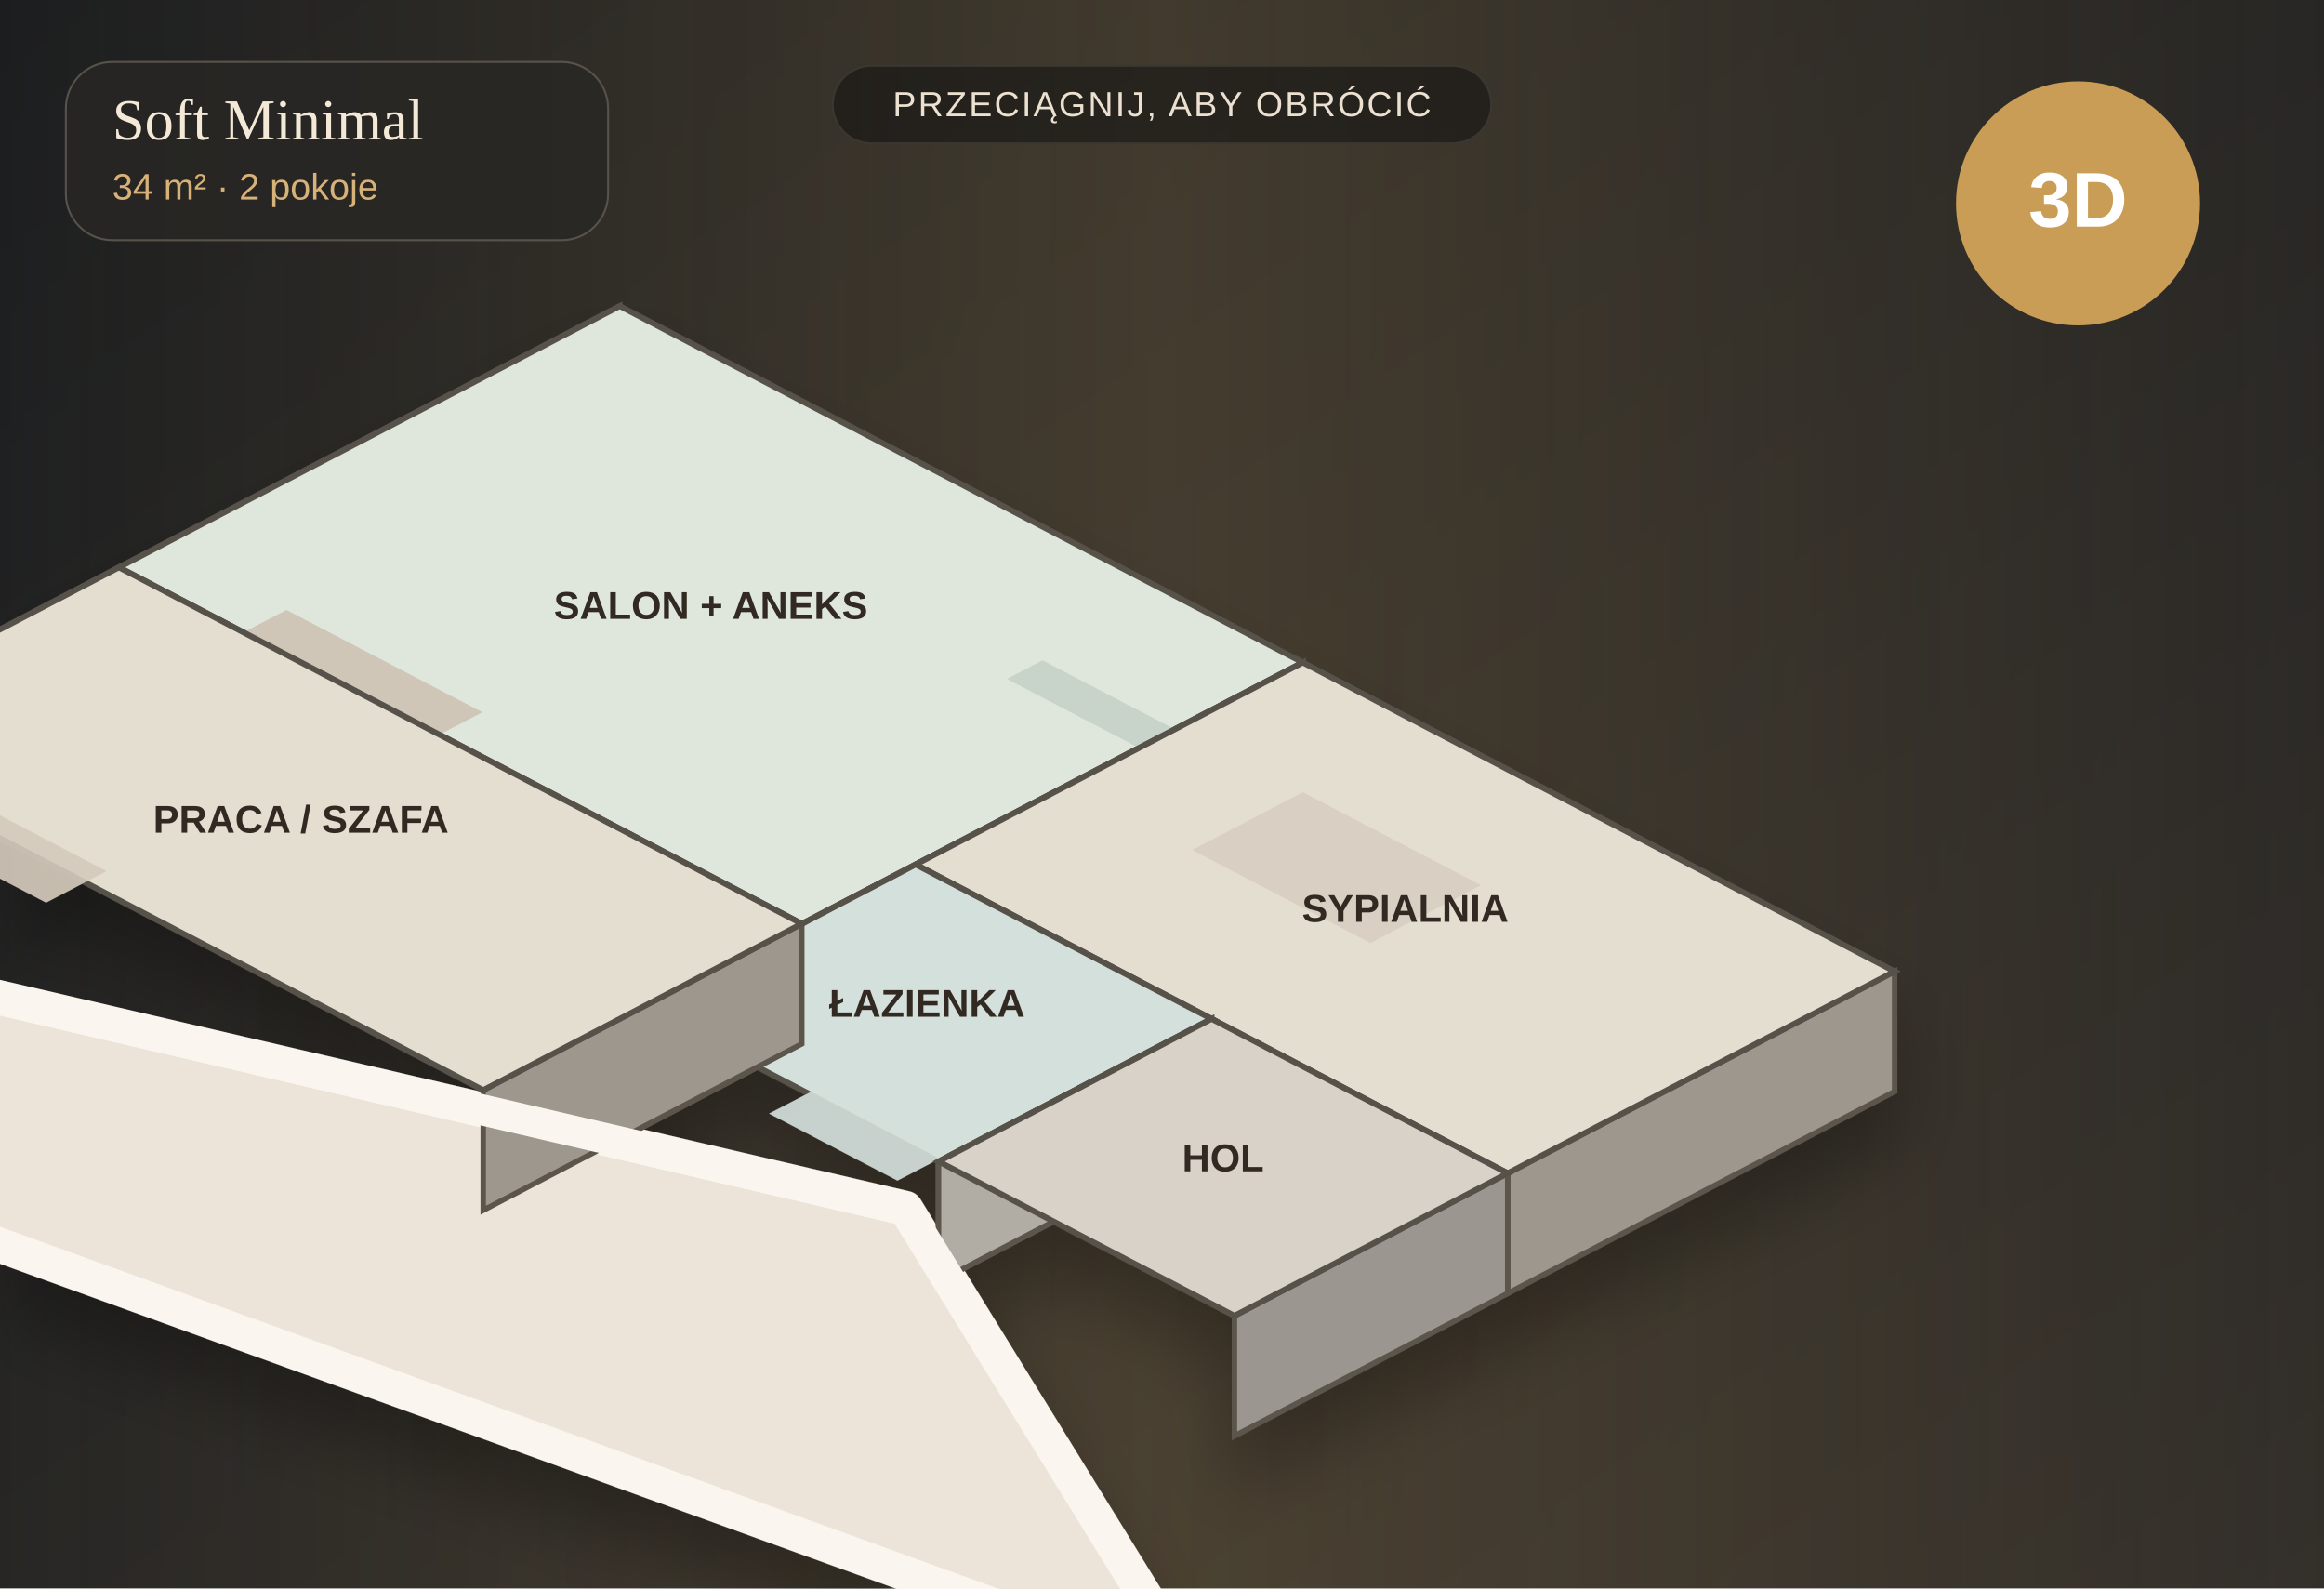
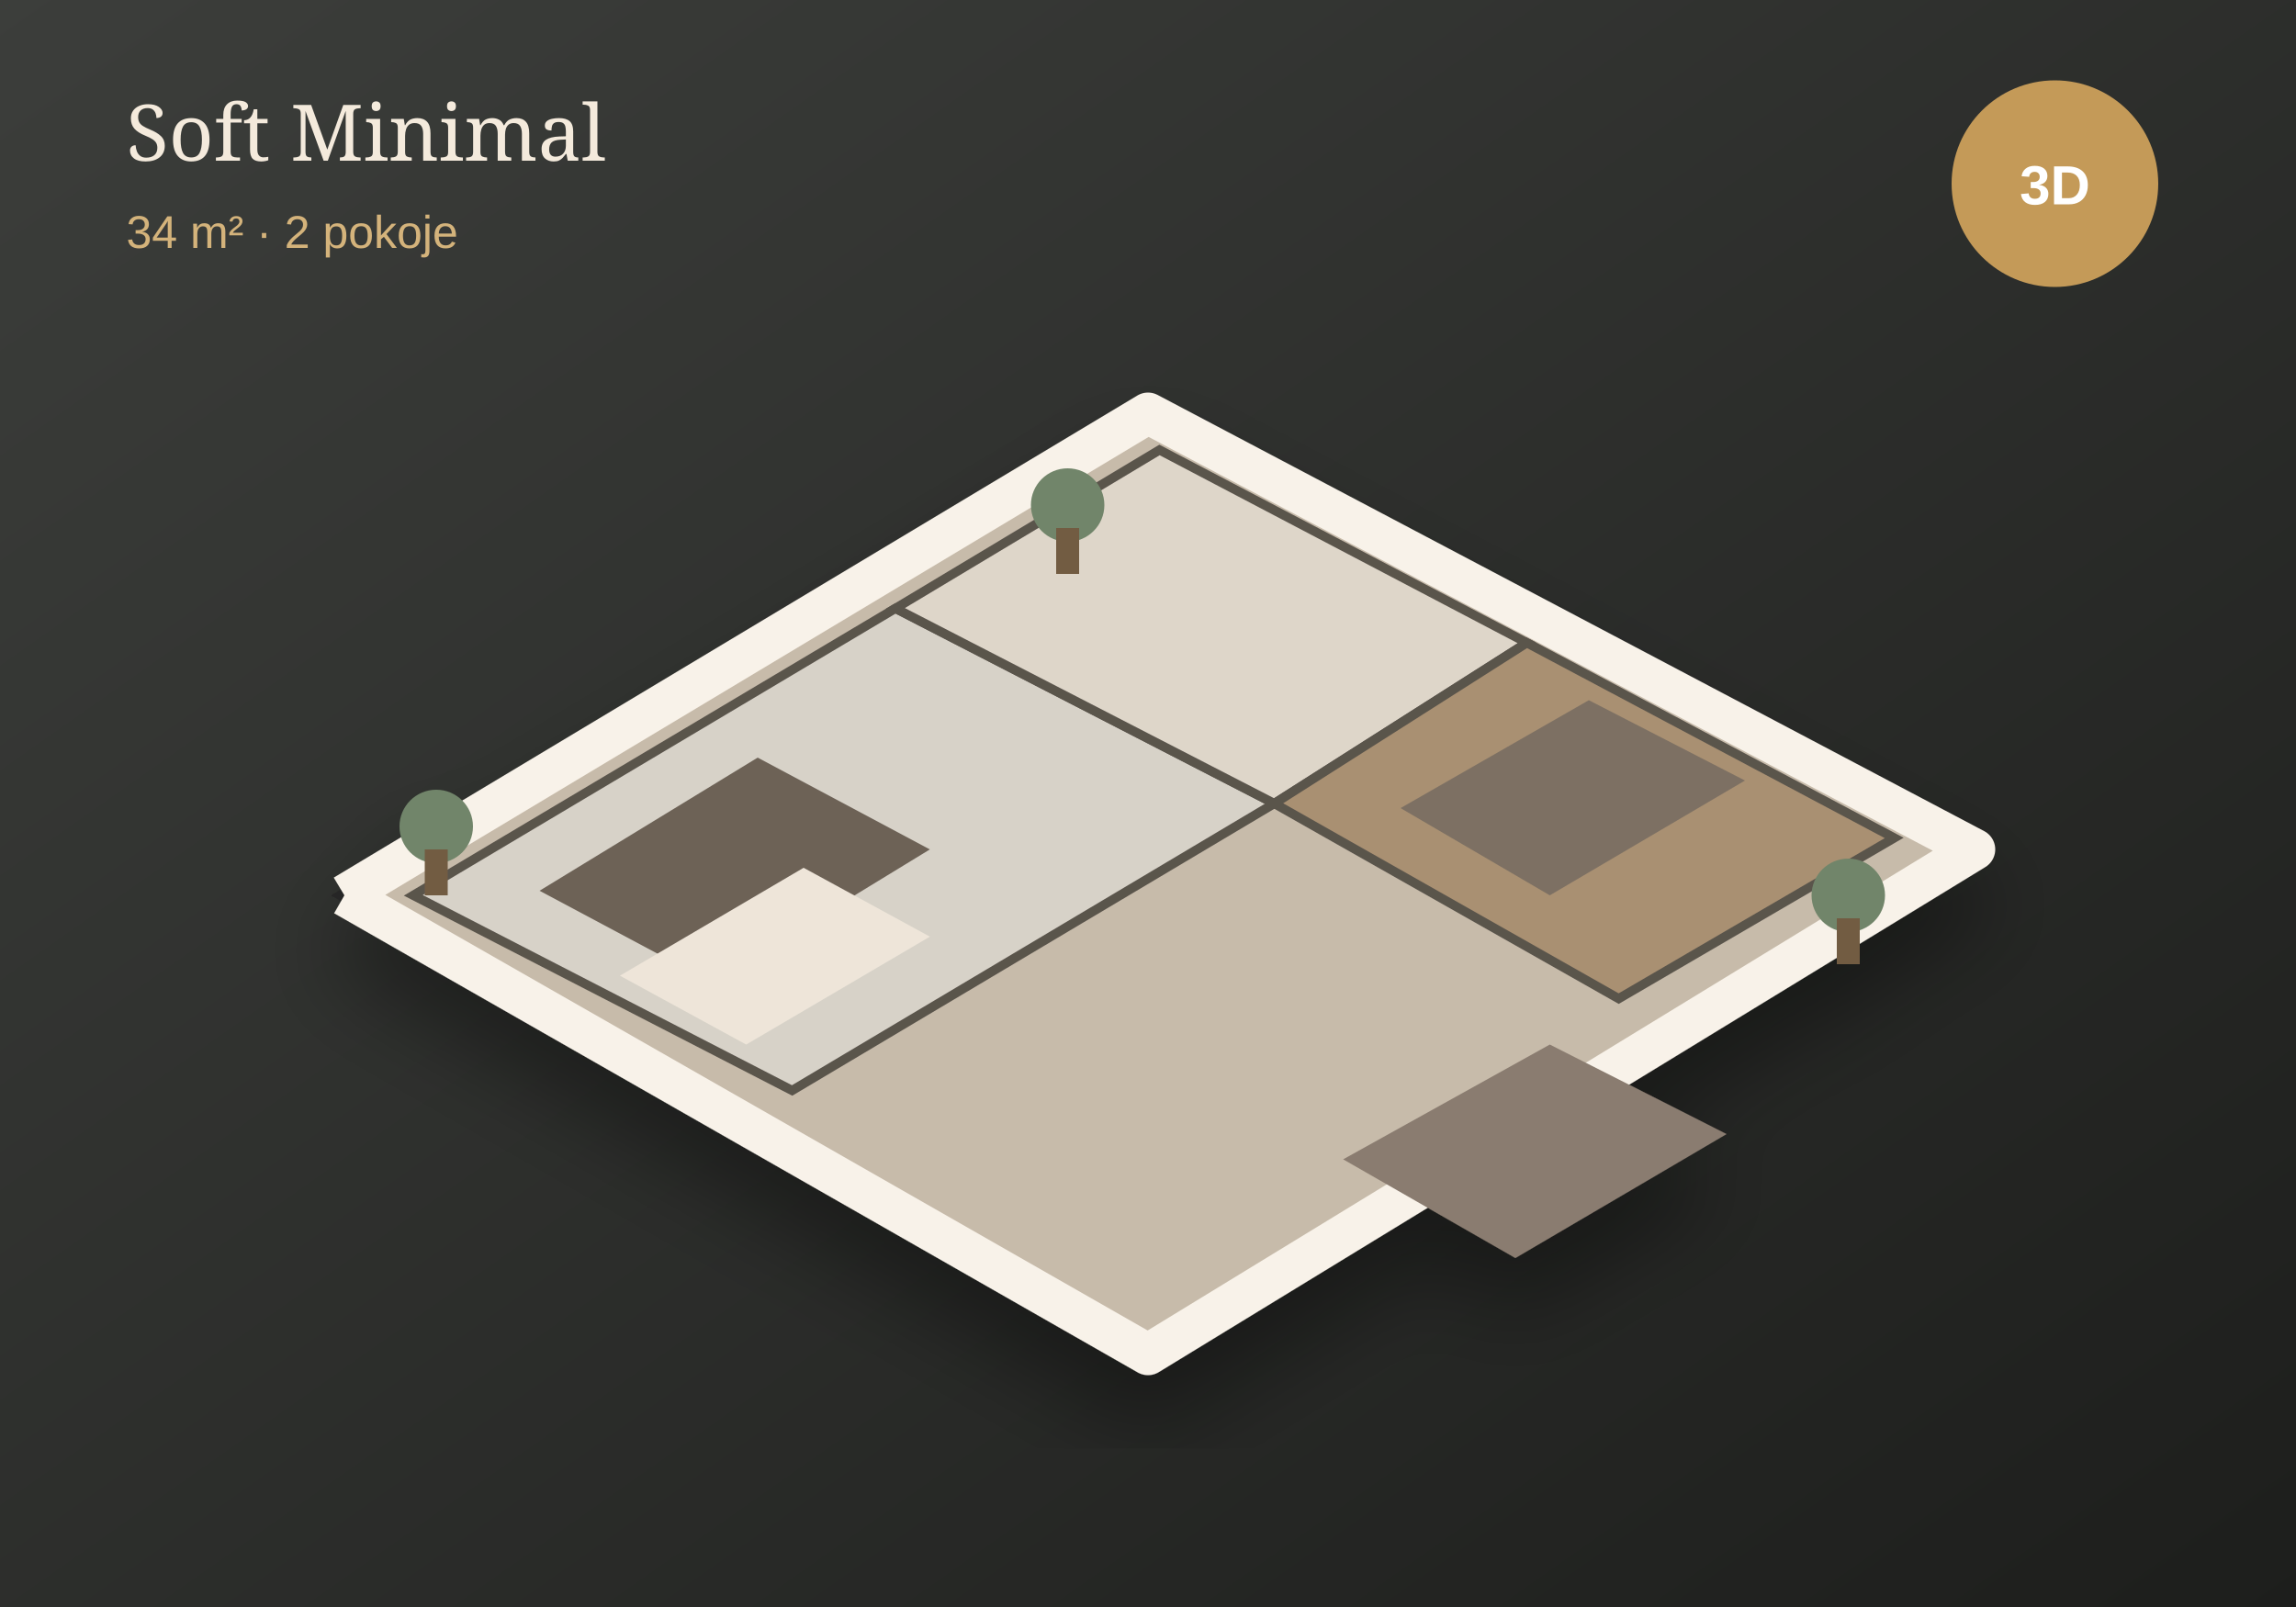
- <svg xmlns="http://www.w3.org/2000/svg" viewBox="0 0 1200 820">
+ <svg xmlns="http://www.w3.org/2000/svg" viewBox="0 0 1000 700">
  <defs>
    <linearGradient id="bg" x1="0" x2="1" y1="0" y2="1">
-       <stop stop-color="#1b1d1f" />
-       <stop offset="1" stop-color="#332f2a" />
-     </linearGradient>
-     <linearGradient id="glow" x1="0" x2="1">
-       <stop stop-color="#d3a862" stop-opacity="0" />
-       <stop offset="0.5" stop-color="#d3a862" stop-opacity="0.18" />
-       <stop offset="1" stop-color="#d3a862" stop-opacity="0" />
+       <stop stop-color="#3c3e3b" />
+       <stop offset="1" stop-color="#1d1e1c" />
    </linearGradient>
    <filter id="shadow">
-       <feDropShadow dx="0" dy="26" stdDeviation="18" flood-opacity="0.28" />
+       <feDropShadow dx="0" dy="24" stdDeviation="18" flood-opacity=".35" />
    </filter>
  </defs>
  <rect width="100%" height="100%" fill="url(#bg)" />
-   <rect width="100%" height="100%" fill="url(#glow)" />
  <g filter="url(#shadow)">
-     <polygon points="-208.1,466.7 467.6,623.8 617.7,866.8 -94.0,608.8" fill="#ece4d8" stroke="#faf6ef" stroke-width="18" stroke-linejoin="round" />
-     <g>
-       <polygon points="320.0,220.0 61.4,354.9 61.4,292.9 320.0,158.0" fill="#b9beb6" stroke="#5b544b" stroke-width="2.8" />
-       <polygon points="672.7,404.0 414.0,538.9 414.0,476.9 672.7,342.0" fill="#9fa59c" stroke="#5b544b" stroke-width="2.8" />
-       <polygon points="320.0,158.0 672.7,342.0 414.0,476.9 61.4,292.9" fill="#dfe7dc" stroke="#56514a" stroke-width="3" />
-       <polygon points="147.9,314.9 249.1,367.7 210.4,387.8 109.2,335.0" fill="#cec2b3" opacity="0.9" />
-       <polygon points="538.3,340.9 617.5,382.2 599.1,391.8 519.9,350.5" fill="#c5d0c7" opacity="0.9" />
-       <text x="367.0" y="319.5" text-anchor="middle" font-family="Arial, Helvetica, sans-serif" font-size="20" font-weight="700" fill="#332c23">SALON + ANEKS</text>
-     </g>
-     <g>
-       <polygon points="672.7,404.0 472.8,508.3 472.8,446.3 672.7,342.0" fill="#b8b1a7" stroke="#5b544b" stroke-width="2.8" />
-       <polygon points="978.3,563.5 778.5,667.7 778.5,605.7 978.3,501.5" fill="#9e978e" stroke="#5b544b" stroke-width="2.8" />
-       <polygon points="672.7,342.0 978.3,501.5 778.5,605.7 472.8,446.3" fill="#e3ded0" stroke="#56514a" stroke-width="3" />
-       <polygon points="672.7,409.0 764.7,457.0 707.6,486.8 615.6,438.8" fill="#d8cdc1" opacity="0.9" />
-       <text x="725.6" y="475.9" text-anchor="middle" font-family="Arial, Helvetica, sans-serif" font-size="20" font-weight="700" fill="#332c23">SYPIALNIA</text>
-     </g>
-     <g>
-       <polygon points="472.8,508.3 331.8,581.9 331.8,519.9 472.8,446.3" fill="#aeb9b4" stroke="#5b544b" stroke-width="2.8" />
-       <polygon points="625.6,588.0 484.6,661.6 484.6,599.6 625.6,526.0" fill="#95a09b" stroke="#5b544b" stroke-width="2.8" />
-       <polygon points="472.8,446.3 625.6,526.0 484.6,599.6 331.8,519.9" fill="#d3e0db" stroke="#56514a" stroke-width="3" />
-       <polygon points="422.9,561.5 489.1,596.1 463.4,609.5 397.1,574.9" fill="#d5e0db" opacity="0.9" />
-       <text x="478.7" y="524.9" text-anchor="middle" font-family="Arial, Helvetica, sans-serif" font-size="20" font-weight="700" fill="#332c23">ŁAZIENKA</text>
-     </g>
-     <g>
-       <polygon points="625.6,588.0 484.6,661.6 484.6,599.6 625.6,526.0" fill="#b1aca4" stroke="#5b544b" stroke-width="2.8" />
-       <polygon points="778.5,667.7 637.4,741.3 637.4,679.3 778.5,605.7" fill="#9b968f" stroke="#5b544b" stroke-width="2.8" />
-       <polygon points="625.6,526.0 778.5,605.7 637.4,679.3 484.6,599.6" fill="#d8d2c8" stroke="#56514a" stroke-width="3" />
-       <text x="631.5" y="604.7" text-anchor="middle" font-family="Arial, Helvetica, sans-serif" font-size="20" font-weight="700" fill="#332c23">HOL</text>
-     </g>
-     <g>
-       <polygon points="61.4,354.9 -103.2,440.8 -103.2,378.8 61.4,292.9" fill="#b8b1a7" stroke="#5b544b" stroke-width="2.8" />
-       <polygon points="414.0,538.9 249.5,624.8 249.5,562.8 414.0,476.9" fill="#9e978e" stroke="#5b544b" stroke-width="2.8" />
-       <polygon points="61.4,292.9 414.0,476.9 249.5,562.8 -103.2,378.8" fill="#e3ded0" stroke="#56514a" stroke-width="3" />
-       <polygon points="-25.9,407.4 55.0,449.7 23.8,466.0 -57.2,423.8" fill="#d4cabd" opacity="0.9" />
-       <text x="155.4" y="429.9" text-anchor="middle" font-family="Arial, Helvetica, sans-serif" font-size="20" font-weight="700" fill="#332c23">PRACA / SZAFA</text>
-     </g>
-     <path d="M -208.1 466.7 L 467.6 623.8 L 617.7 866.8" fill="none" stroke="#faf6ef" stroke-width="16" stroke-linecap="round" stroke-linejoin="round" />
+     <polygon points="150,390 500,180 860,370 500,590" fill="#c7bbaa" stroke="#272725" stroke-width="6" />
+     <polygon points="180,390 390,265 555,350 345,475" fill="#d7d2c8" stroke="#5a544c" stroke-width="4" />
+     <polygon points="390,265 505,196 665,280 555,350" fill="#ded6c9" stroke="#5a544c" stroke-width="4" />
+     <polygon points="555,350 665,280 825,365 705,435" fill="#a99072" stroke="#5a544c" stroke-width="4" />
+     <polyline points="150,390 500,180 860,370 500,590 150,390" fill="none" stroke="#f8f2e9" stroke-width="18" stroke-linejoin="round" />
+     <polygon points="235,388 330,330 405,370 310,428" fill="#6d6257" />
+     <polygon points="270,425 350,378 405,408 325,455" fill="#eee5d9" />
+     <polygon points="610,352 692,305 760,340 675,390" fill="#7d7063" />
+     <polygon points="585,505 675,455 752,494 660,548" fill="#8a7c70" />
+     <circle cx="190" cy="360" r="16" fill="#71856a" />
+     <rect x="185" y="370" width="10" height="20" fill="#725b43" />
+     <circle cx="805" cy="390" r="16" fill="#71856a" />
+     <rect x="800" y="400" width="10" height="20" fill="#725b43" />
+     <circle cx="465" cy="220" r="16" fill="#71856a" />
+     <rect x="460" y="230" width="10" height="20" fill="#725b43" />
  </g>
-   <g>
-     <rect x="34" y="32" width="280" height="92" rx="24" fill="#282724" fill-opacity="0.78" stroke="#57524a" />
-     <text x="58" y="72" font-family="Georgia, 'Times New Roman', serif" font-size="30" fill="#f4e9d7">Soft Minimal</text>
-     <text x="58" y="103" font-family="Arial, Helvetica, sans-serif" font-size="19" fill="#d6b178">34 m² · 2 pokoje</text>
-     <rect x="1010" y="42" width="126" height="126" rx="63" fill="#ca9d56" />
-     <text x="1073" y="117" text-anchor="middle" font-family="Arial, Helvetica, sans-serif" font-size="40" font-weight="700" fill="#fff">3D</text>
-     <rect x="430" y="34" width="340" height="40" rx="20" fill="#111" fill-opacity="0.54" stroke="#3a3732" />
-     <text x="600" y="60" text-anchor="middle" font-family="Arial, Helvetica, sans-serif" font-size="18" letter-spacing="1.1" fill="#ece1d1">PRZECIĄGNIJ, ABY OBRÓCIĆ</text>
-   </g>
+   <text x="55" y="70" font-family="Georgia" font-size="34" fill="#f4eadc">Soft Minimal</text>
+   <text x="55" y="108" font-family="Arial" font-size="20" fill="#d4b37b">34 m² · 2 pokoje</text>
+   <circle cx="895" cy="80" r="45" fill="#c49a58" />
+   <text x="895" y="89" text-anchor="middle" font-family="Arial" font-size="24" font-weight="700" fill="#fff">3D</text>
</svg>
